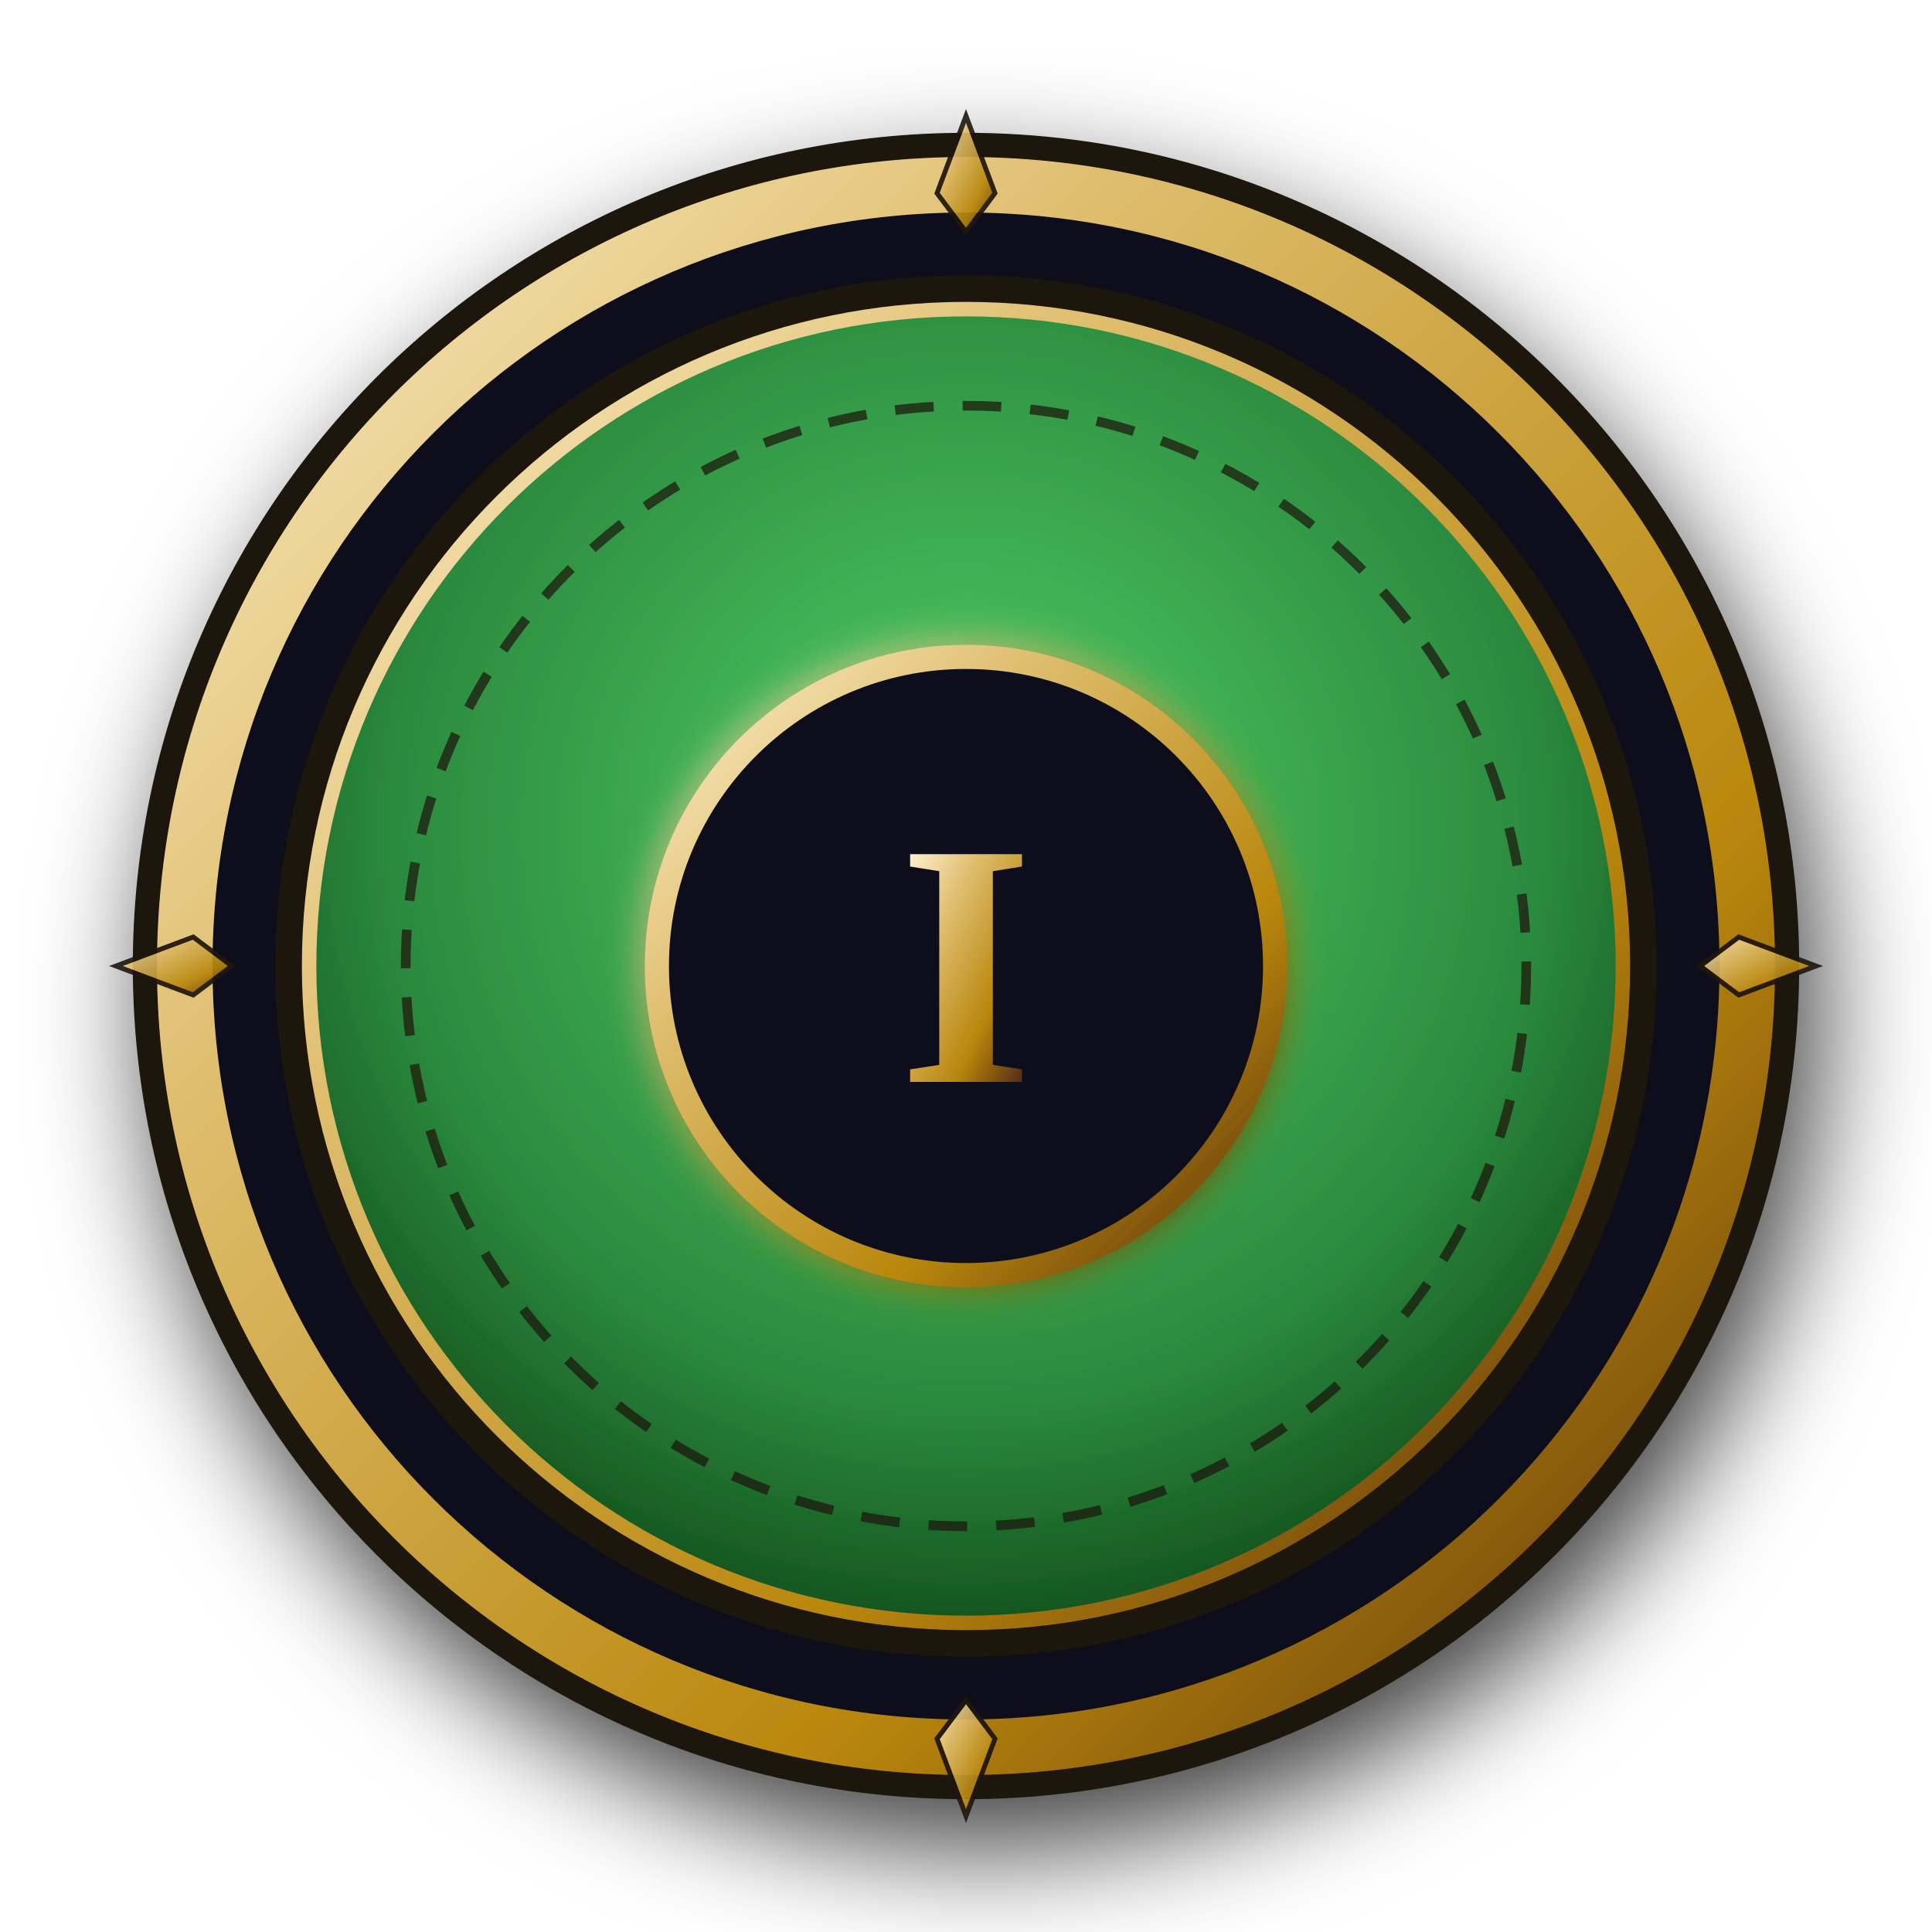
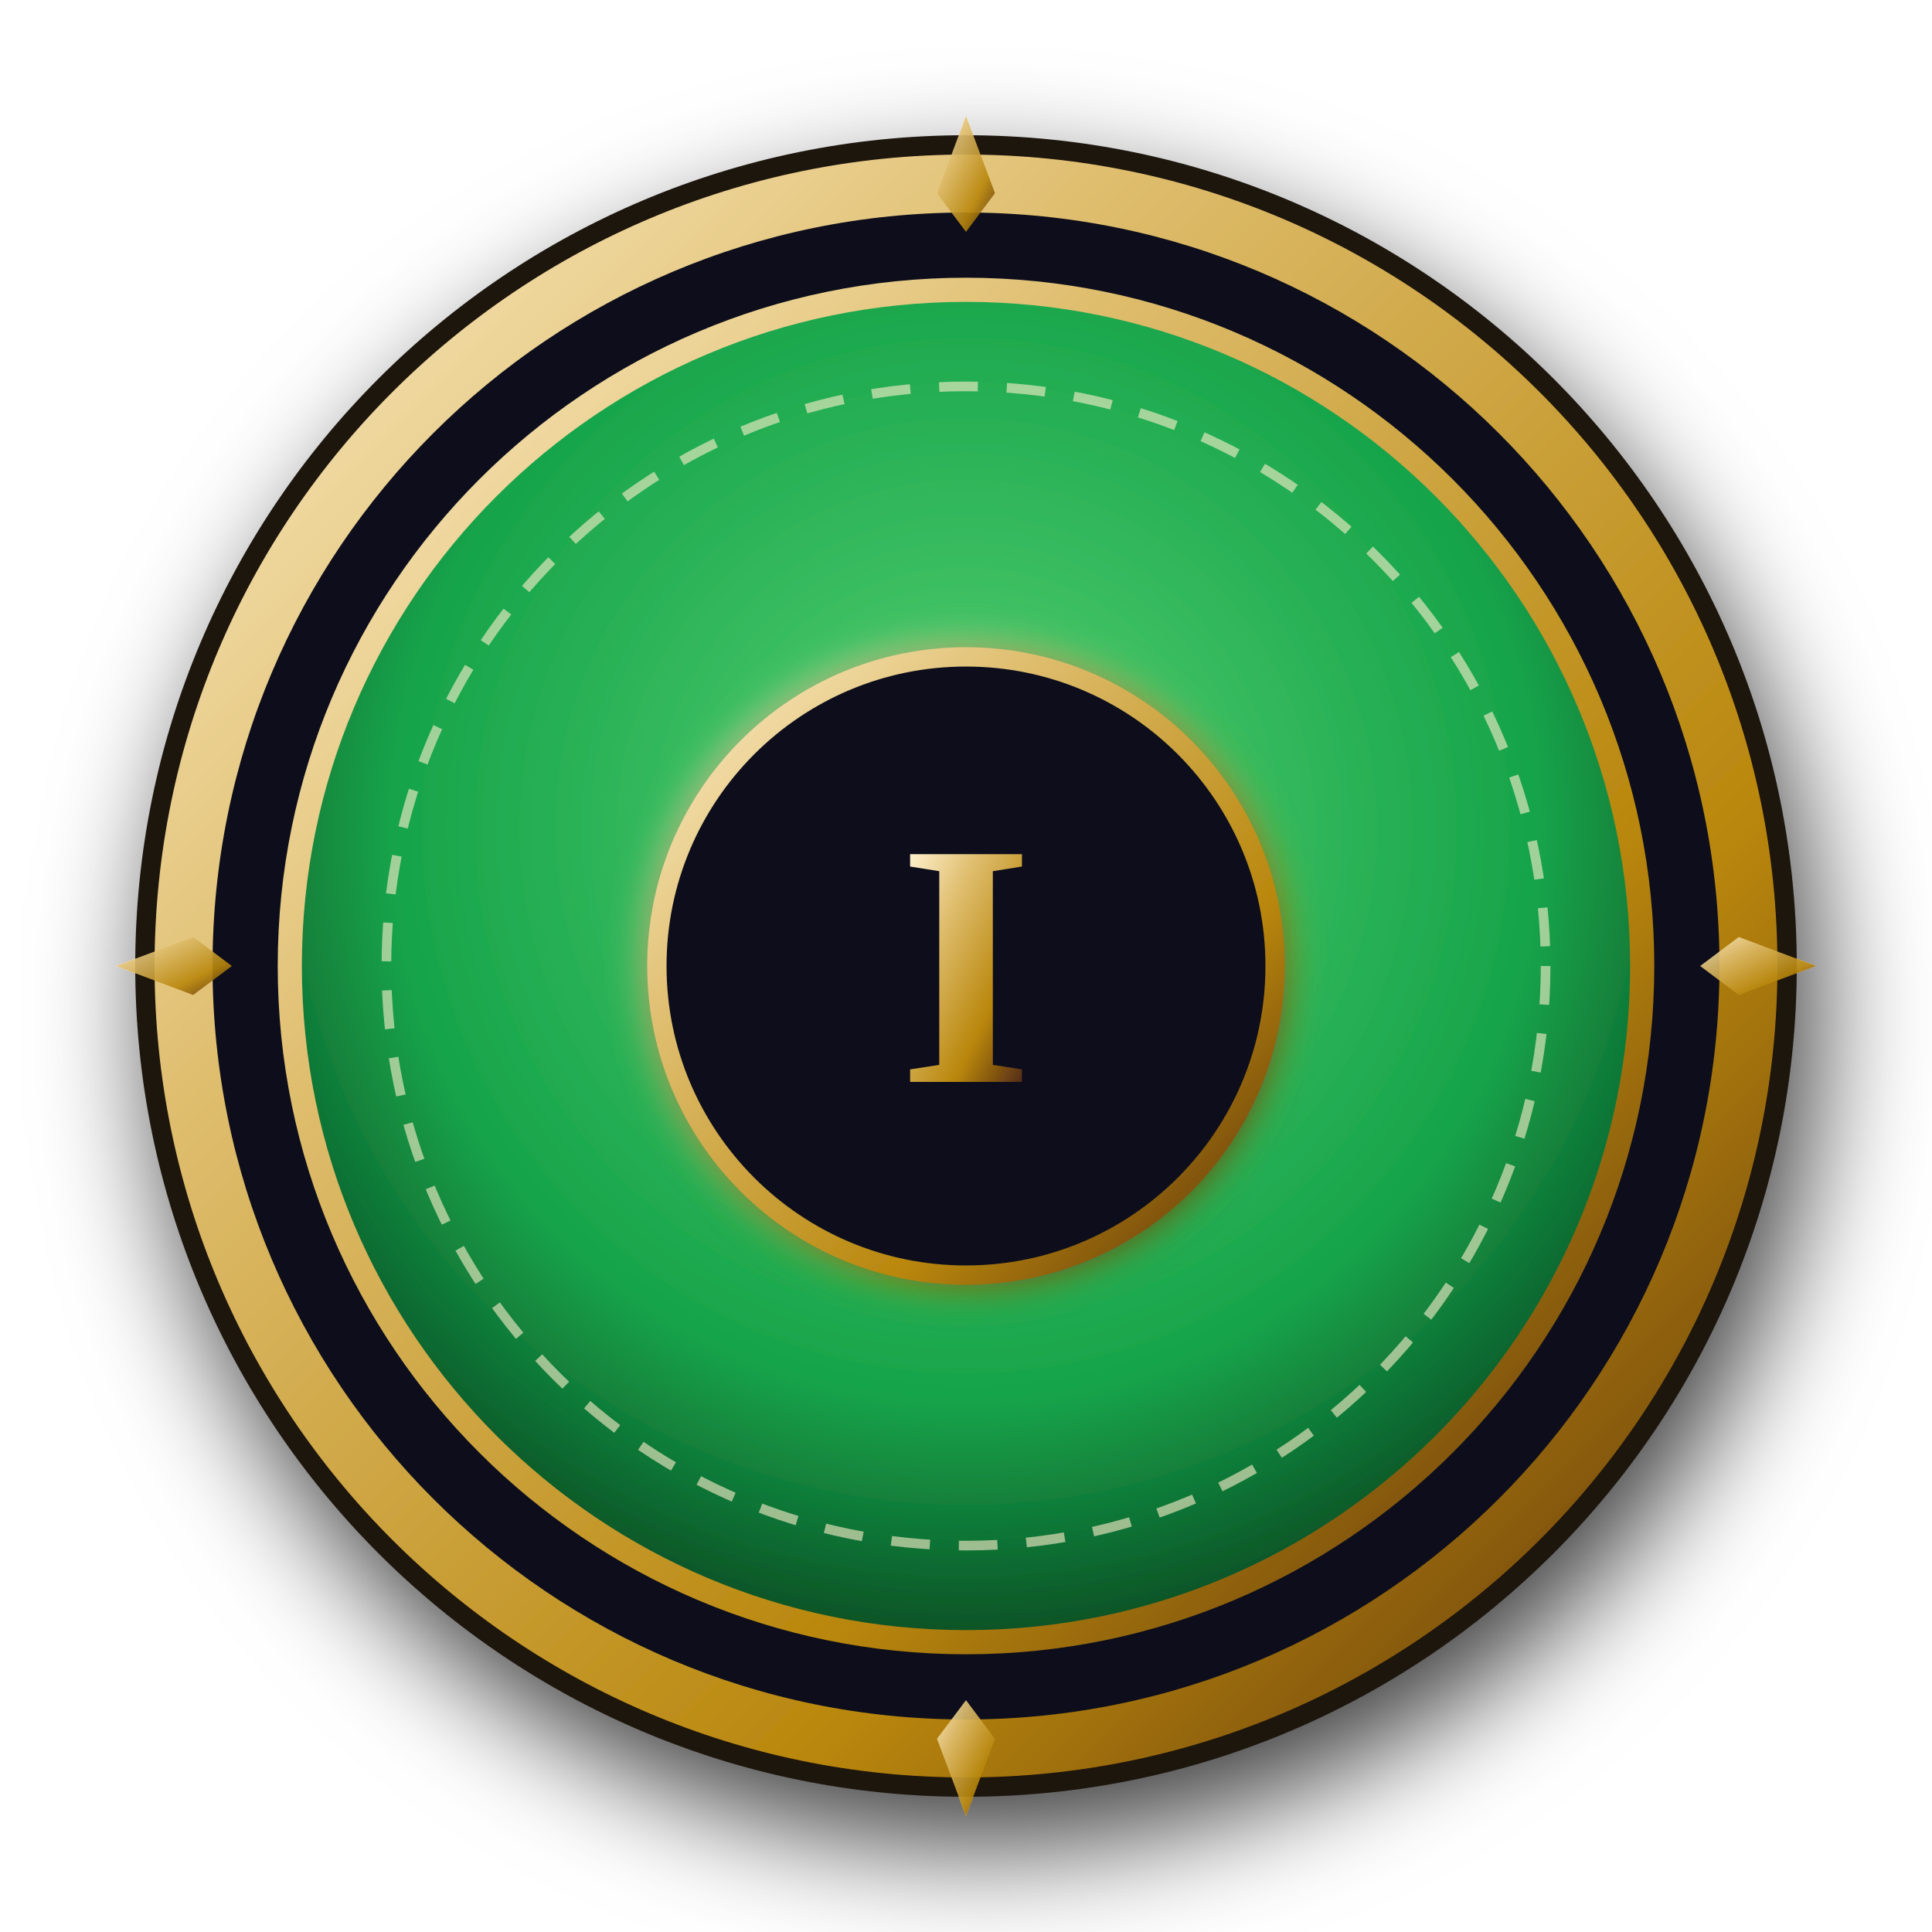
<svg xmlns="http://www.w3.org/2000/svg" viewBox="0 0 200 200" width="100%" height="100%">
  <defs>
-     <radialGradient id="pawnGreen" cx="50%" cy="40%" r="60%">
-       <stop offset="0%" stop-color="#51cf66" />
-       <stop offset="70%" stop-color="#2b8a3e" />
-       <stop offset="100%" stop-color="#134e1a" />
+     <radialGradient id="pawnDisc" cx="50%" cy="40%" r="60%">
+       <stop id="tint-light" offset="0%" stop-color="#57D273" />
+       <stop id="tint-mid" offset="70%" stop-color="#16A34A" />
+       <stop id="tint-dark" offset="100%" stop-color="#0B4D24" />
    </radialGradient>
    <linearGradient id="goldRing" x1="0%" y1="0%" x2="100%" y2="100%">
      <stop offset="0%" stop-color="#fef0cd" />
      <stop offset="30%" stop-color="#dfbe6f" />
      <stop offset="70%" stop-color="#b8860b" />
      <stop offset="100%" stop-color="#542c15" />
    </linearGradient>
    <filter id="pawnShadow" x="-20%" y="-20%" width="140%" height="140%">
      <feDropShadow dx="2" dy="5" stdDeviation="6" flood-color="#000" flood-opacity="0.75" />
    </filter>
    <filter id="innerGlow">
      <feGaussianBlur stdDeviation="2" result="blur" />
      <feMerge>
        <feMergeNode in="blur" />
        <feMergeNode in="SourceGraphic" />
      </feMerge>
    </filter>
  </defs>
  <g filter="url(#pawnShadow)">
-     <circle cx="100" cy="100" r="85" fill="url(#goldRing)" stroke="#1c120a" stroke-width="2.5" />
+     <circle cx="100" cy="100" r="85" fill="url(#goldRing)" stroke="#1c120a" stroke-width="2" />
    <circle cx="100" cy="100" r="78" fill="#0d111a" />
-     <circle cx="100" cy="100" r="70" fill="url(#pawnGreen)" stroke="#1c120a" stroke-width="3" />
-     <circle cx="100" cy="100" r="68" fill="none" stroke="url(#goldRing)" stroke-width="1.5" />
-     <circle cx="100" cy="100" r="58" fill="none" stroke="#1c120a" stroke-width="1" stroke-dasharray="4,3" opacity="0.7" />
-     <g fill="url(#goldRing)" opacity="0.9" stroke="#1c120a" stroke-width="0.5">
+     <circle cx="100" cy="100" r="70" fill="url(#pawnDisc)" stroke="url(#goldRing)" stroke-width="2.5" />
+     <circle cx="100" cy="100" r="60" fill="none" stroke="#fef0cd" stroke-width="1" stroke-dasharray="4,3" opacity="0.6" />
+     <g fill="url(#goldRing)" opacity="0.9">
      <path d="M 100,12 L 103,20 L 100,24 L 97,20 Z" />
      <path d="M 100,188 L 103,180 L 100,176 L 97,180 Z" />
      <path d="M 12,100 L 20,103 L 24,100 L 20,97 Z" />
      <path d="M 188,100 L 180,103 L 176,100 L 180,97 Z" />
    </g>
-     <circle cx="100" cy="100" r="32" fill="#0d111a" stroke="url(#goldRing)" stroke-width="2.5" filter="url(#innerGlow)" />
-     <text x="100" y="112" font-family="'Times New Roman', 'Georgia', serif" font-size="36" font-weight="bold" fill="url(#goldRing)" text-anchor="middle">
-       I
-     </text>
+     <circle cx="100" cy="100" r="32" fill="#0d111a" stroke="url(#goldRing)" stroke-width="2" filter="url(#innerGlow)" />
+     <text id="rank-letter" x="100" y="112" font-family="'Times New Roman', 'Georgia', serif" font-size="36" font-weight="bold" fill="url(#goldRing)" text-anchor="middle">I</text>
  </g>
</svg>
